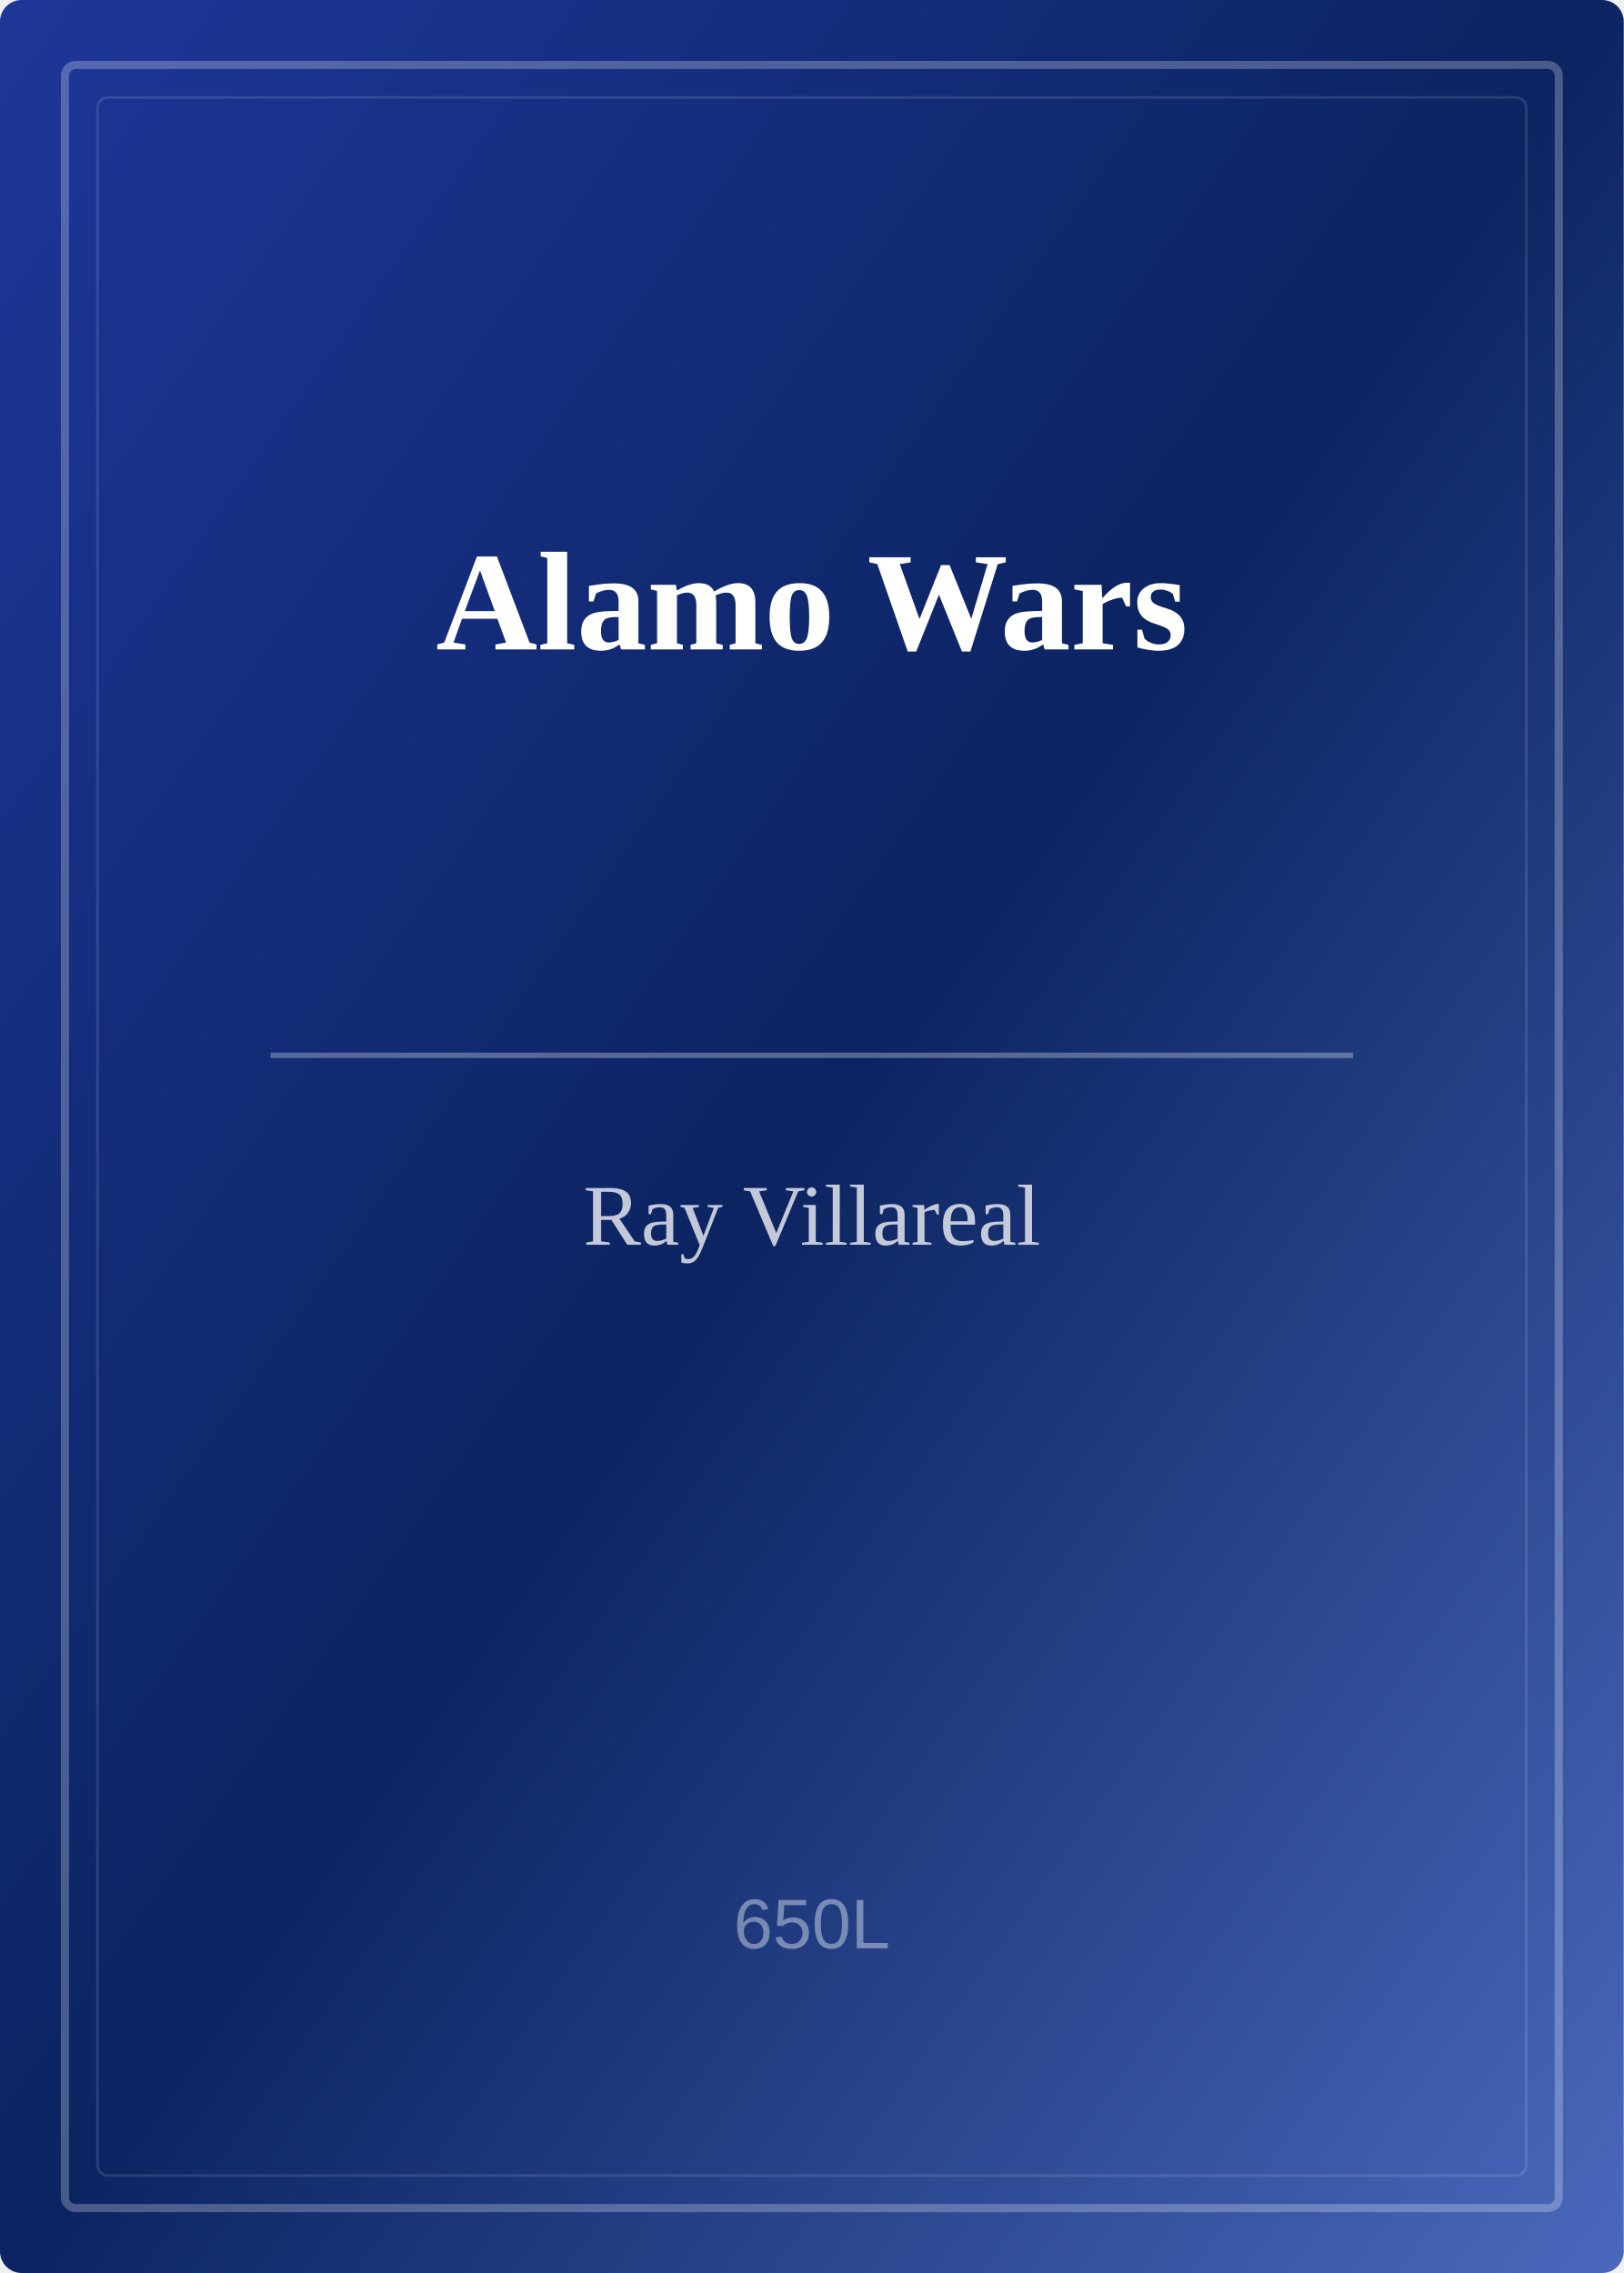
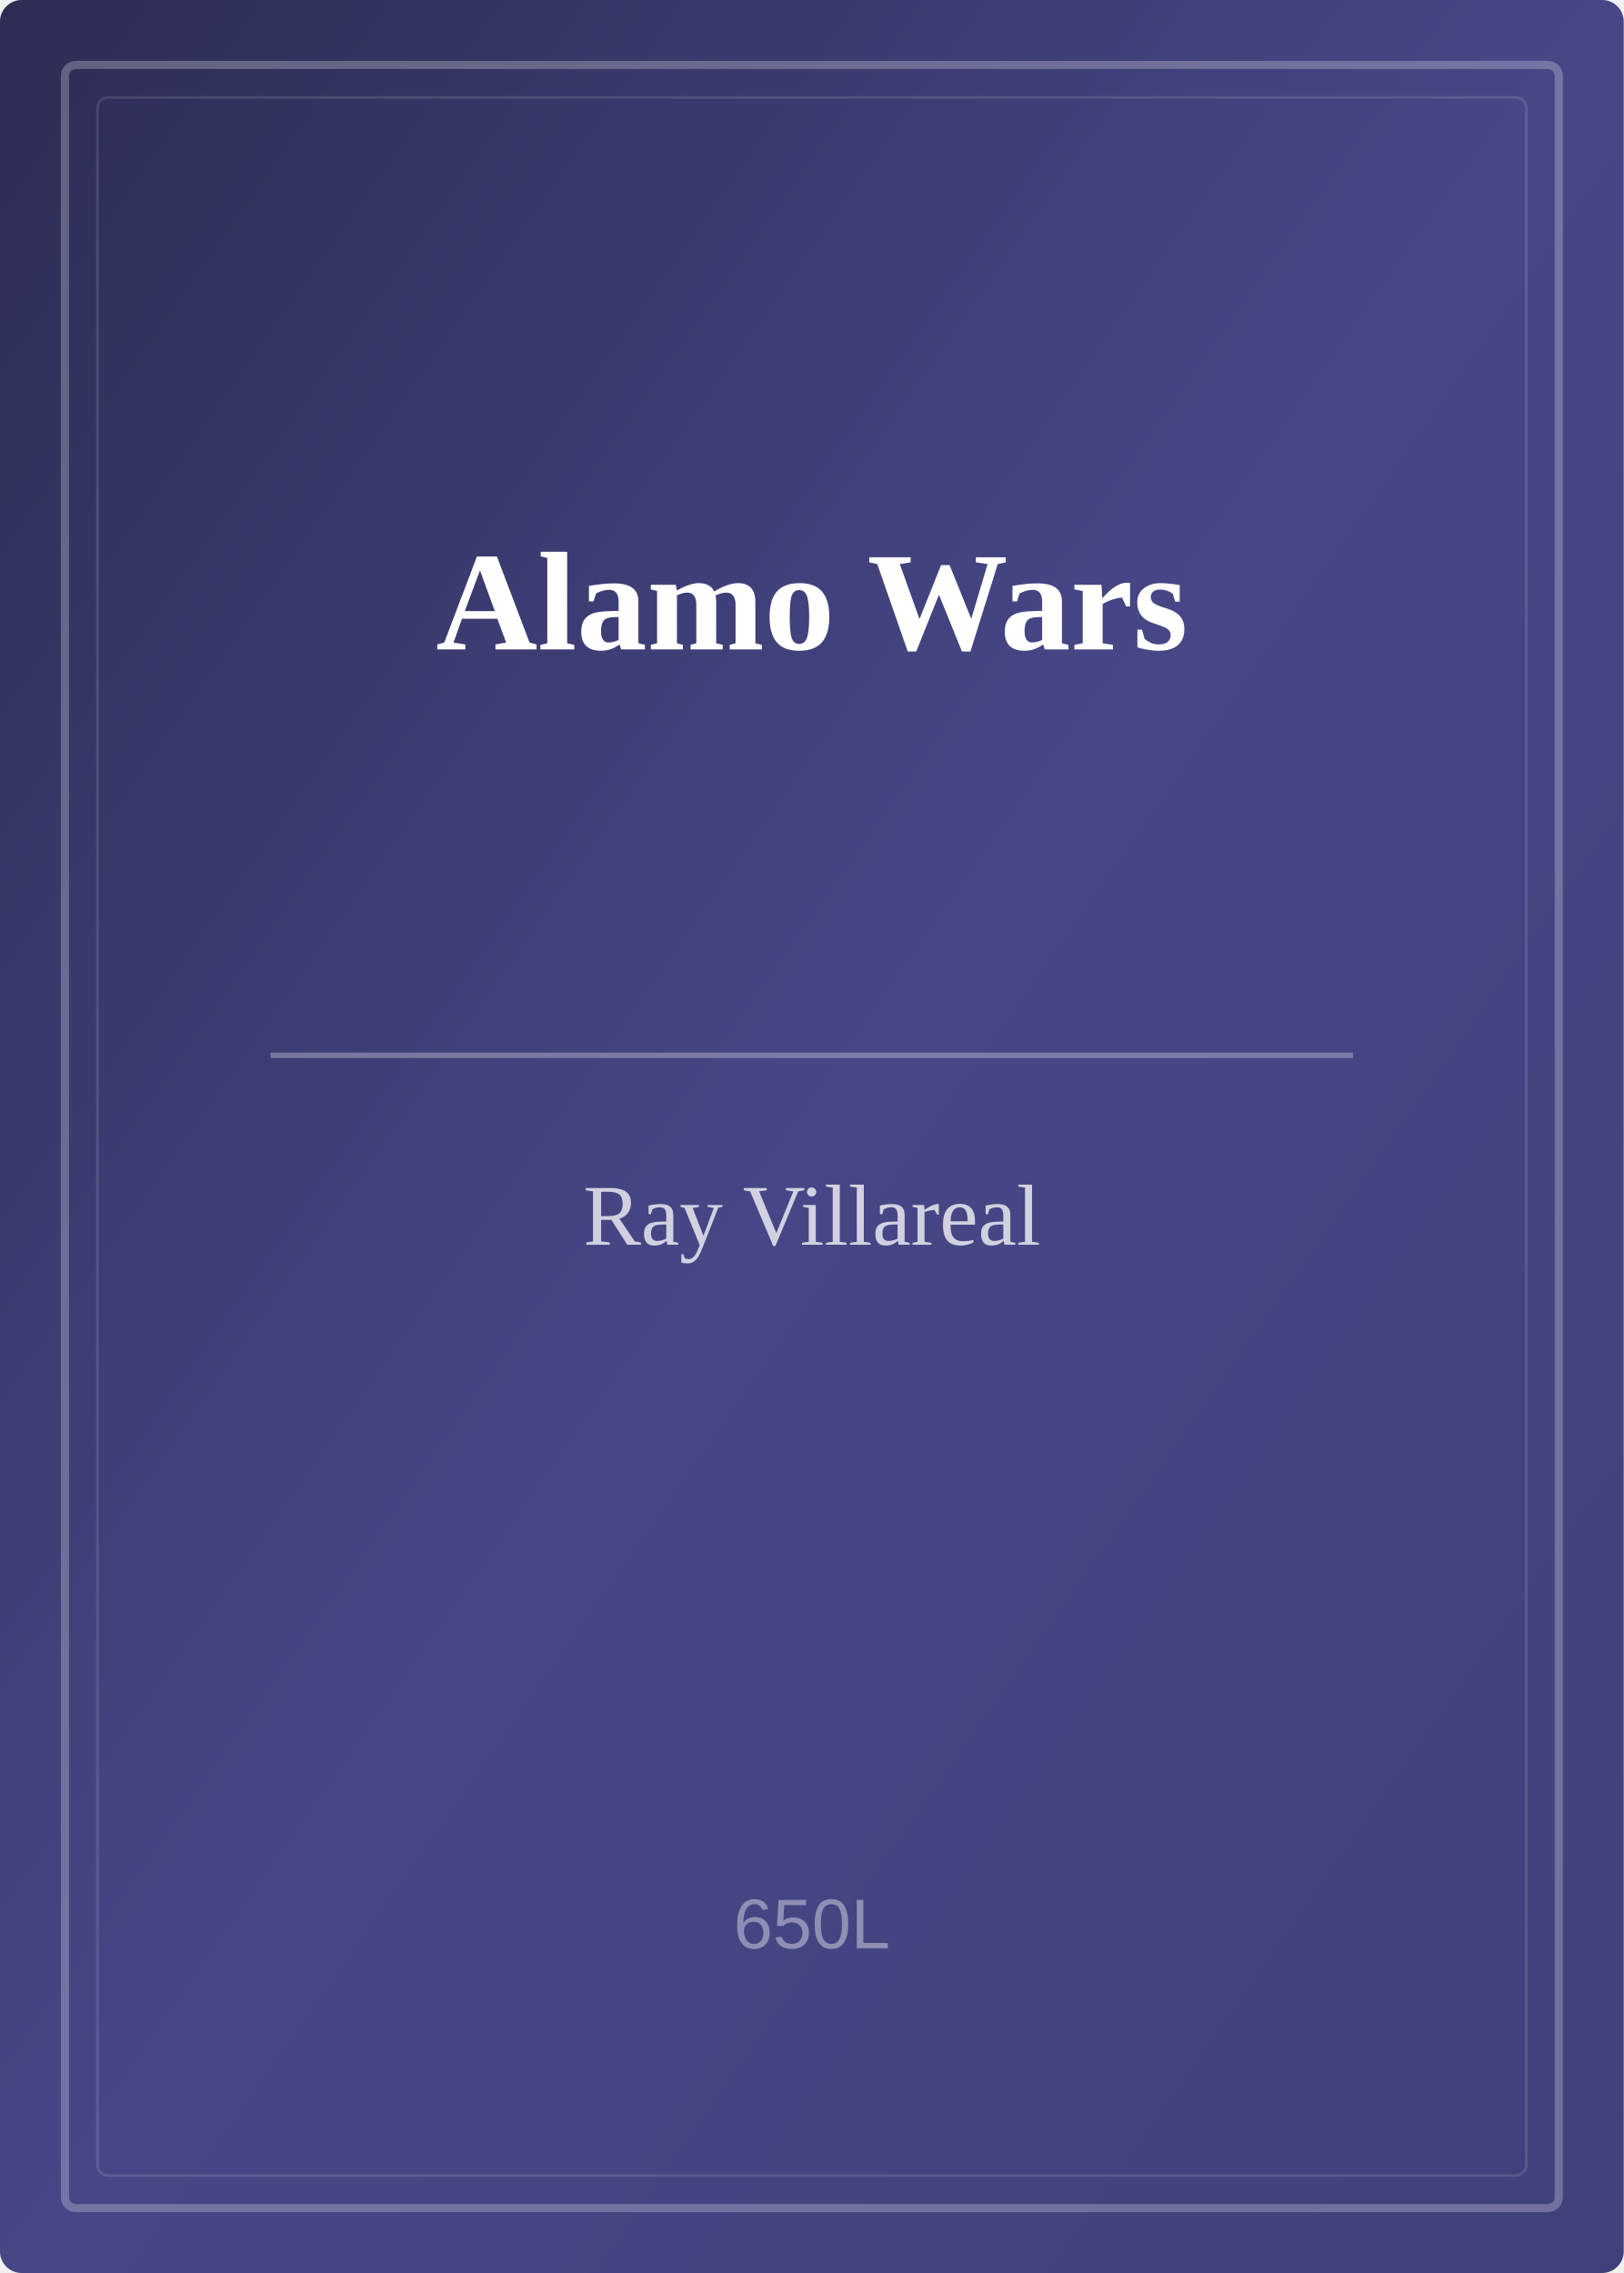
<svg xmlns="http://www.w3.org/2000/svg" width="300" height="420" viewBox="0 0 300 420">
  <defs>
    <linearGradient id="bg" x1="0%" y1="0%" x2="100%" y2="100%">
-       <stop offset="0%" stop-color="#1e3799" />
-       <stop offset="50%" stop-color="#0c2461" />
-       <stop offset="100%" stop-color="#4a69bd" />
+       <stop offset="0%" stop-color="#2c2c54" />
+       <stop offset="50%" stop-color="#474787" />
+       <stop offset="100%" stop-color="#40407a" />
    </linearGradient>
  </defs>
  <rect width="300" height="420" fill="url(#bg)" rx="4" />
  <rect x="12" y="12" width="276" height="396" fill="none" stroke="rgba(255,255,255,0.25)" stroke-width="1.5" rx="2" />
  <rect x="18" y="18" width="264" height="384" fill="none" stroke="rgba(255,255,255,0.12)" stroke-width="0.5" rx="2" />
  <line x1="50" y1="195" x2="250" y2="195" stroke="rgba(255,255,255,0.3)" stroke-width="1" />
  <text x="150" y="120" text-anchor="middle" fill="white" font-family="Georgia, 'Times New Roman', serif" font-size="26" font-weight="bold">Alamo Wars</text>
  <text x="150" y="230" text-anchor="middle" fill="rgba(255,255,255,0.75)" font-family="Georgia, 'Times New Roman', serif" font-size="16">Ray Villareal</text>
  <text x="150" y="360" text-anchor="middle" fill="rgba(255,255,255,0.4)" font-family="Arial, sans-serif" font-size="13">650L</text>
</svg>
